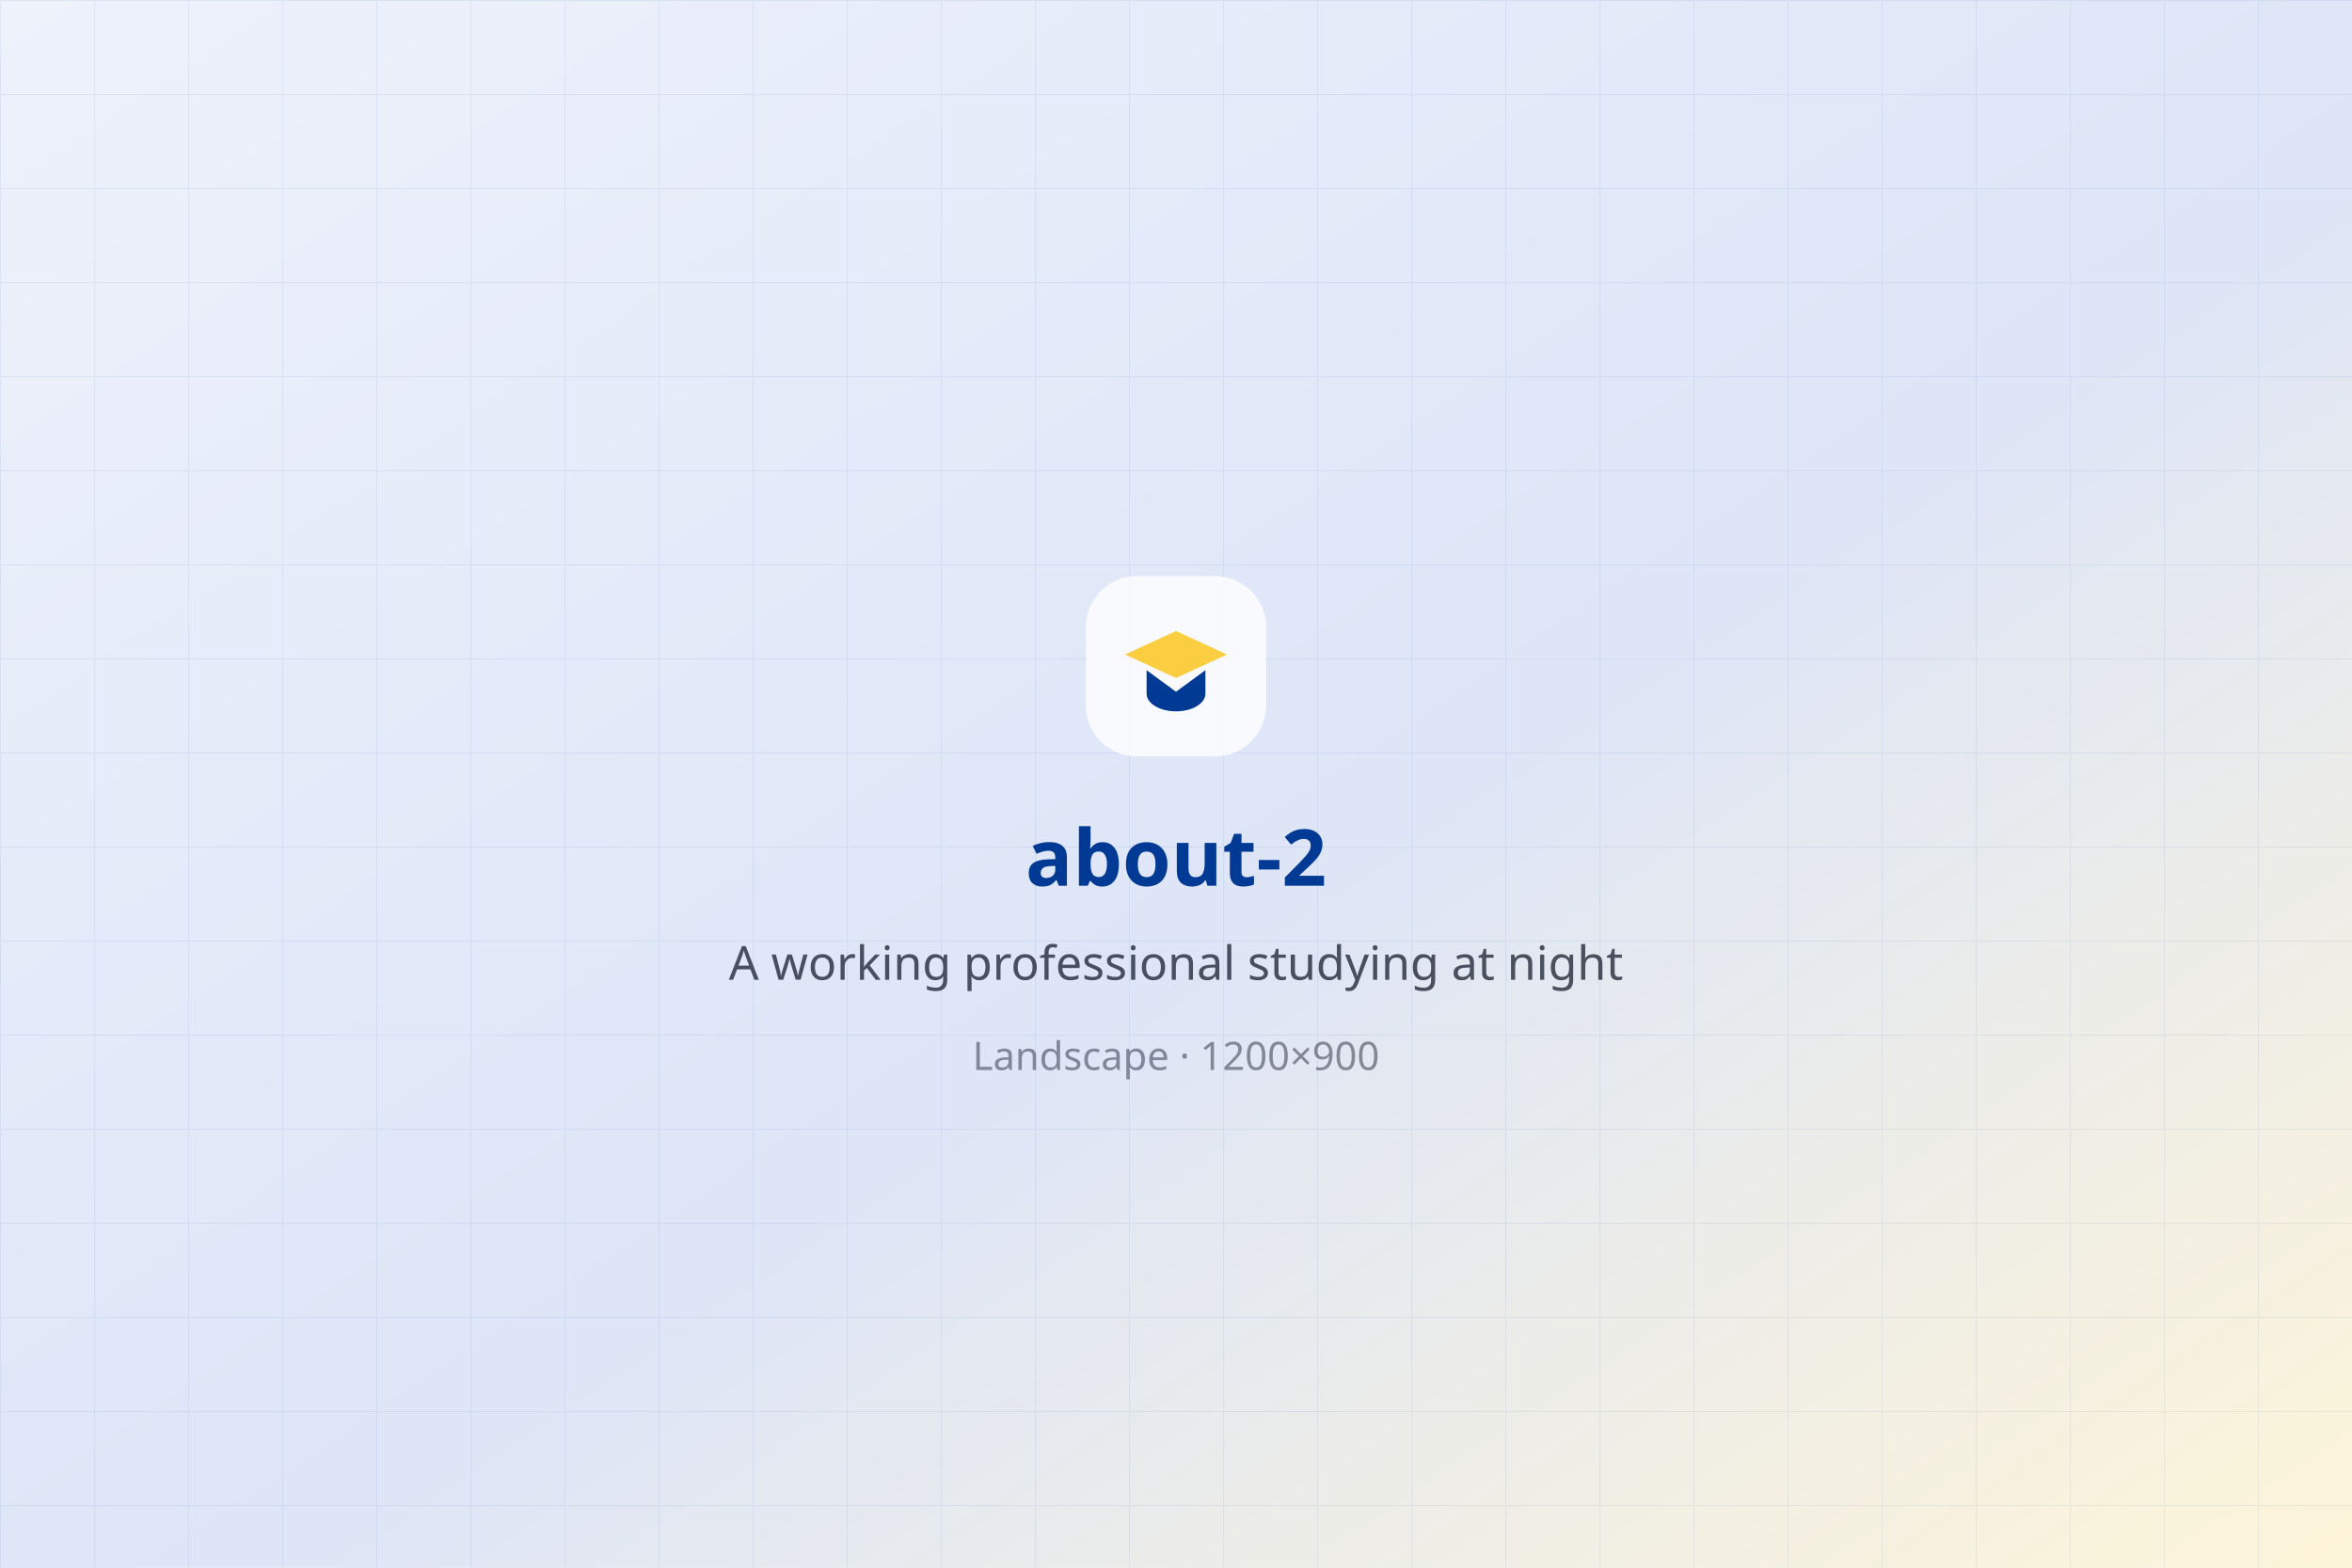
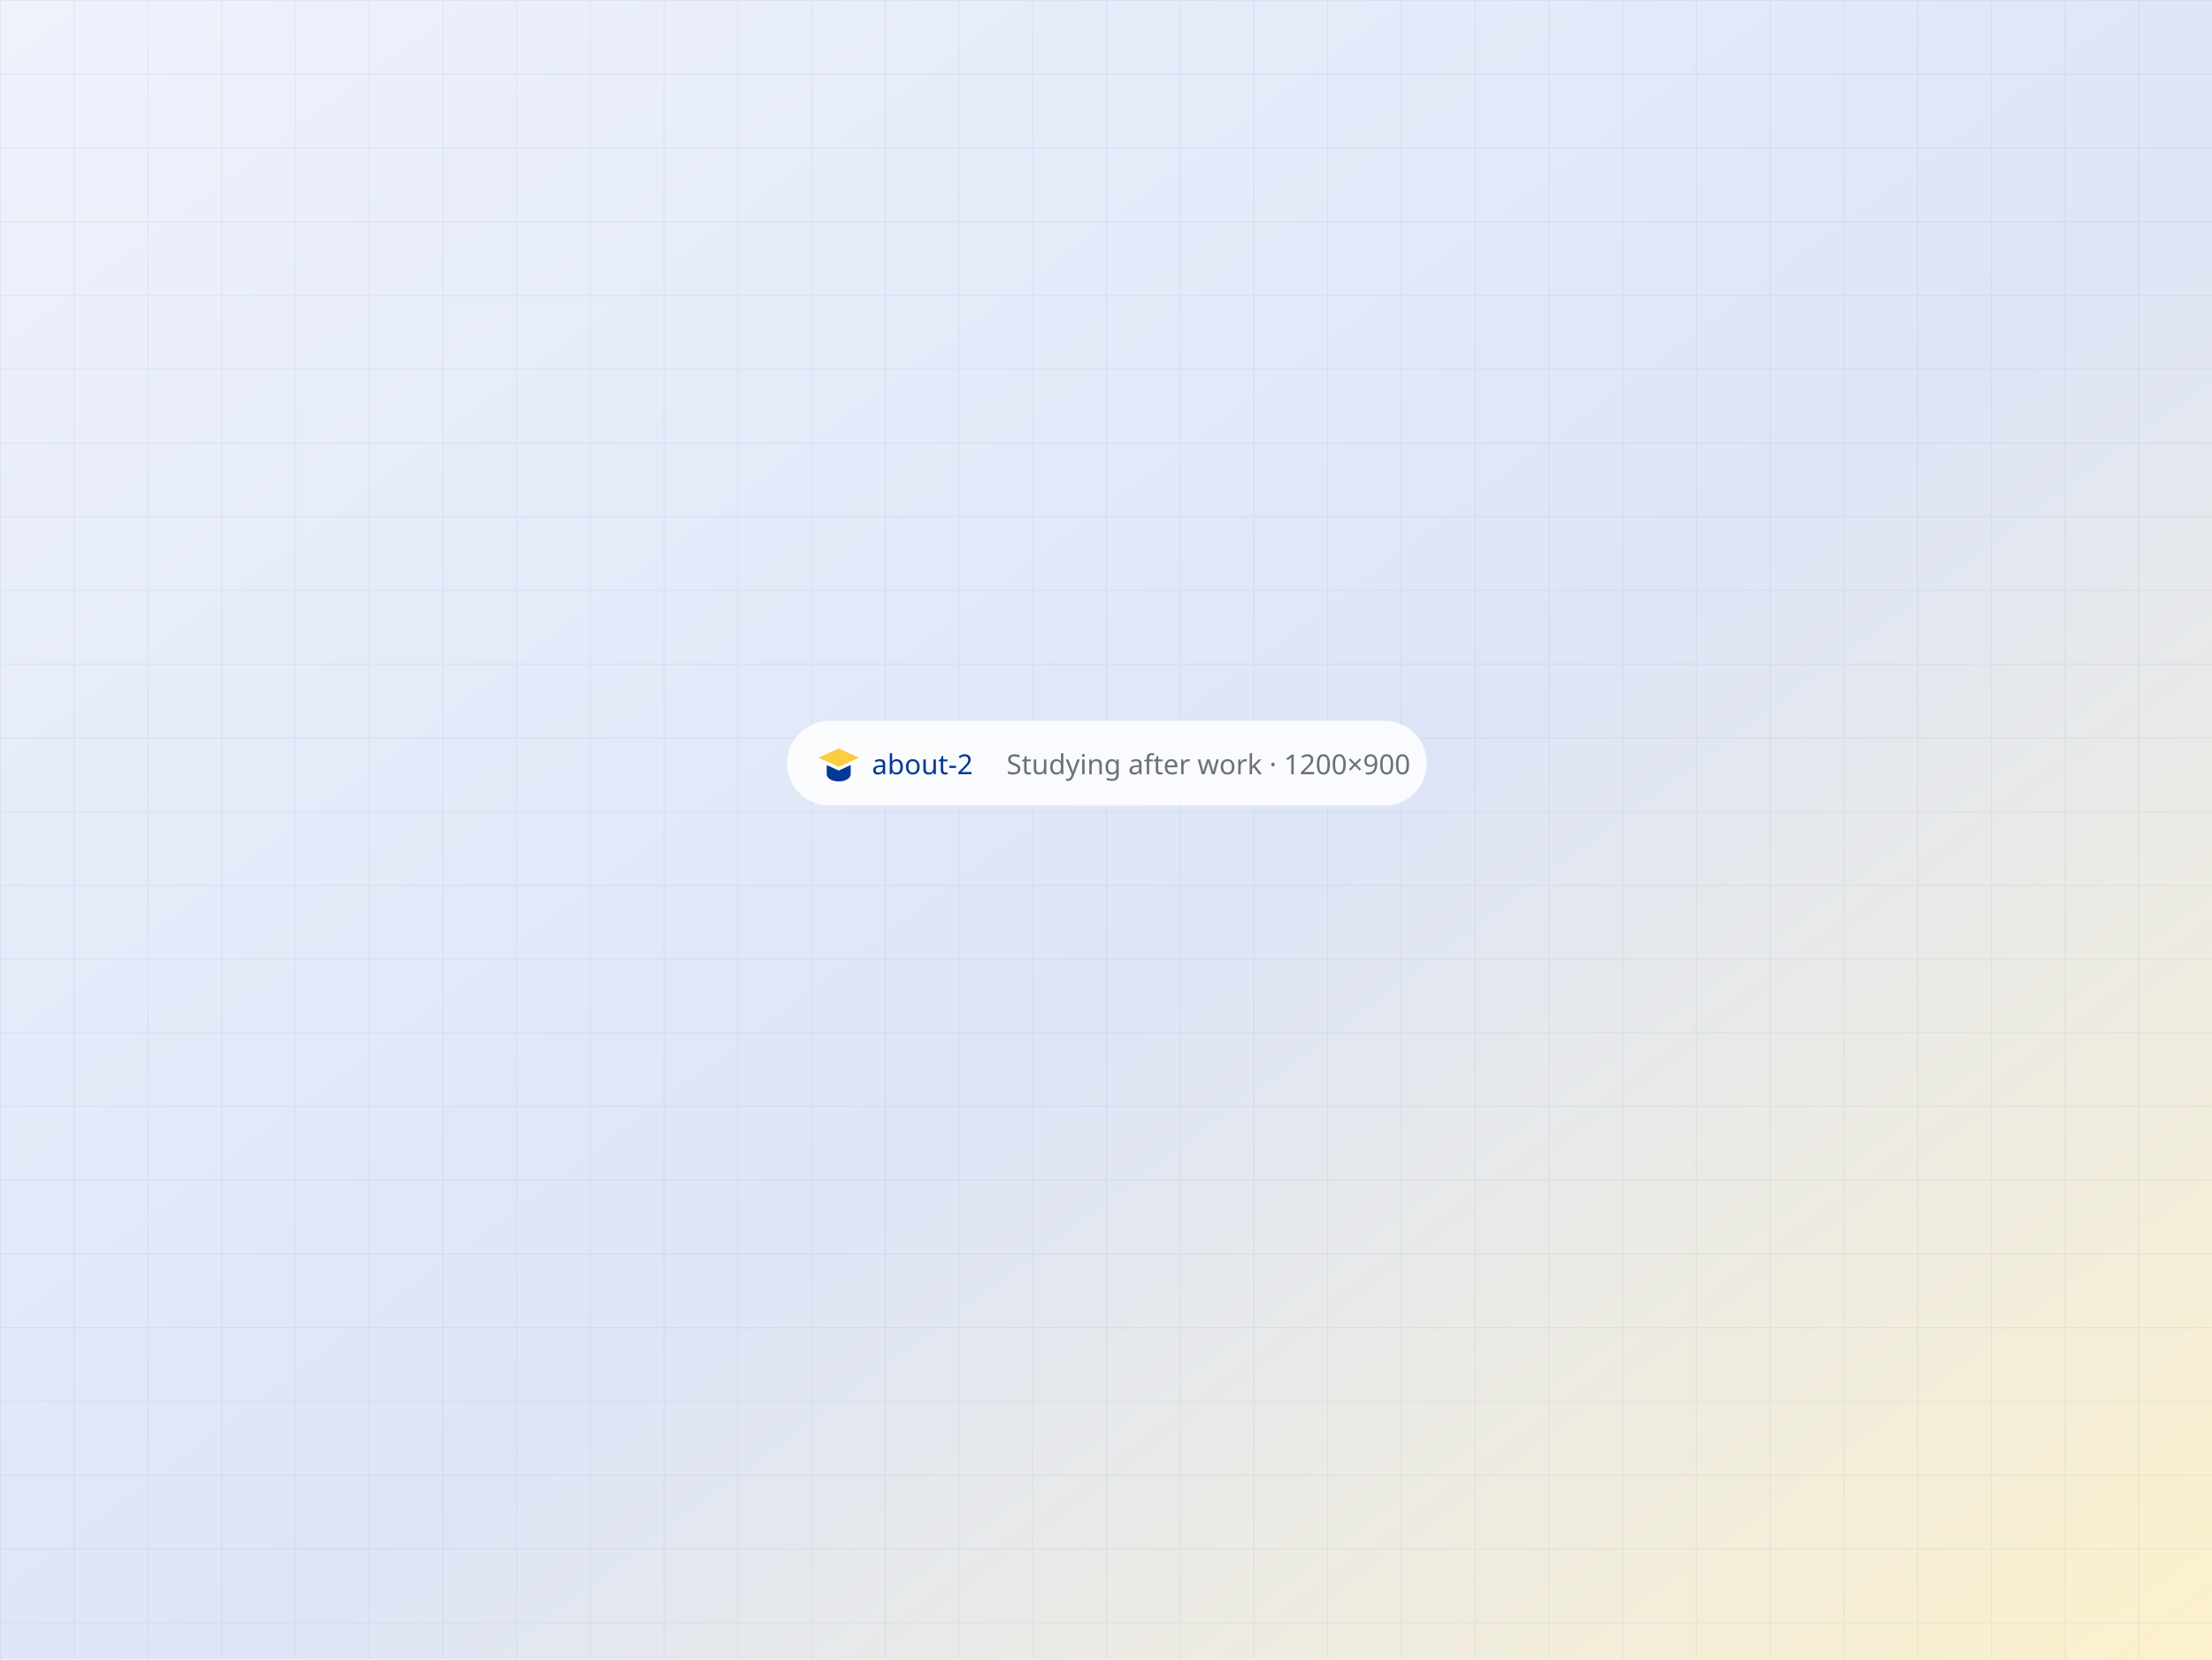
- <svg xmlns="http://www.w3.org/2000/svg" viewBox="0 0 1200 800" width="1200" height="800" role="img" aria-label="A working professional studying at night">
+ <svg xmlns="http://www.w3.org/2000/svg" viewBox="0 0 1200 900" width="1200" height="900" role="img" aria-label="Studying after work">
  <defs>
    <linearGradient id="g" x1="0" y1="0" x2="1" y2="1">
      <stop offset="0%" stop-color="#eef2fb" />
      <stop offset="55%" stop-color="#dde5f7" />
-       <stop offset="100%" stop-color="#fef5d8" />
+       <stop offset="100%" stop-color="#fdf1cc" />
    </linearGradient>
-     <pattern id="p" width="48" height="48" patternUnits="userSpaceOnUse">
-       <path d="M48 0H0v48" fill="none" stroke="#013a94" stroke-opacity="0.07" />
+     <pattern id="p" width="40" height="40" patternUnits="userSpaceOnUse">
+       <path d="M40 0H0v40" fill="none" stroke="#013a94" stroke-opacity="0.06" />
    </pattern>
  </defs>
-   <rect width="1200" height="800" fill="url(#g)" />
-   <rect width="1200" height="800" fill="url(#p)" />
-   <g transform="translate(600 340)">
-     <rect x="-46" y="-46" width="92" height="92" rx="26" fill="#ffffff" fill-opacity="0.8" />
-     <path d="M0 -18l26 12-26 12-26-12 26-12z" fill="#fbcd41" />
-     <path d="M-15 2v12c0 5 6.7 9 15 9s15-4 15-9V2L0 13-15 2z" fill="#013a94" />
+   <rect width="1200" height="900" fill="url(#g)" />
+   <rect width="1200" height="900" fill="url(#p)" />
+   <g transform="translate(600 414)">
+     <rect x="-173" y="-23" width="347" height="46" rx="23" fill="#ffffff" fill-opacity="0.85" />
+     <g transform="translate(-145 0)">
+       <path d="M0 -8l11 5-11 5-11-5 11-5z" fill="#fbcd41" />
+       <path d="M-6.5 1v5c0 2.2 2.9 3.9 6.5 3.9S6.5 8.2 6.5 6V1L0 4-6.5 1z" fill="#013a94" />
+     </g>
+     <text x="-127" y="6" font-family="'Work Sans',Segoe UI,system-ui,sans-serif" font-size="15" font-weight="500" fill="#013a94">about-2</text>
+     <text x="-54" y="6" font-family="'Work Sans',Segoe UI,system-ui,sans-serif" font-size="15" fill="#0e1526" fill-opacity="0.6">Studying after work · 1200×900</text>
  </g>
-   <text x="600" y="452" text-anchor="middle" font-family="Outfit,Segoe UI,system-ui,sans-serif" font-size="40" font-weight="600" fill="#013a94">about-2</text>
-   <text x="600" y="500" text-anchor="middle" font-family="'Work Sans',Segoe UI,system-ui,sans-serif" font-size="24" fill="#0e1526" fill-opacity="0.72">A working professional studying at night</text>
-   <text x="600" y="546" text-anchor="middle" font-family="'Work Sans',Segoe UI,system-ui,sans-serif" font-size="20" fill="#0e1526" fill-opacity="0.45">Landscape · 1200×900</text>
</svg>
